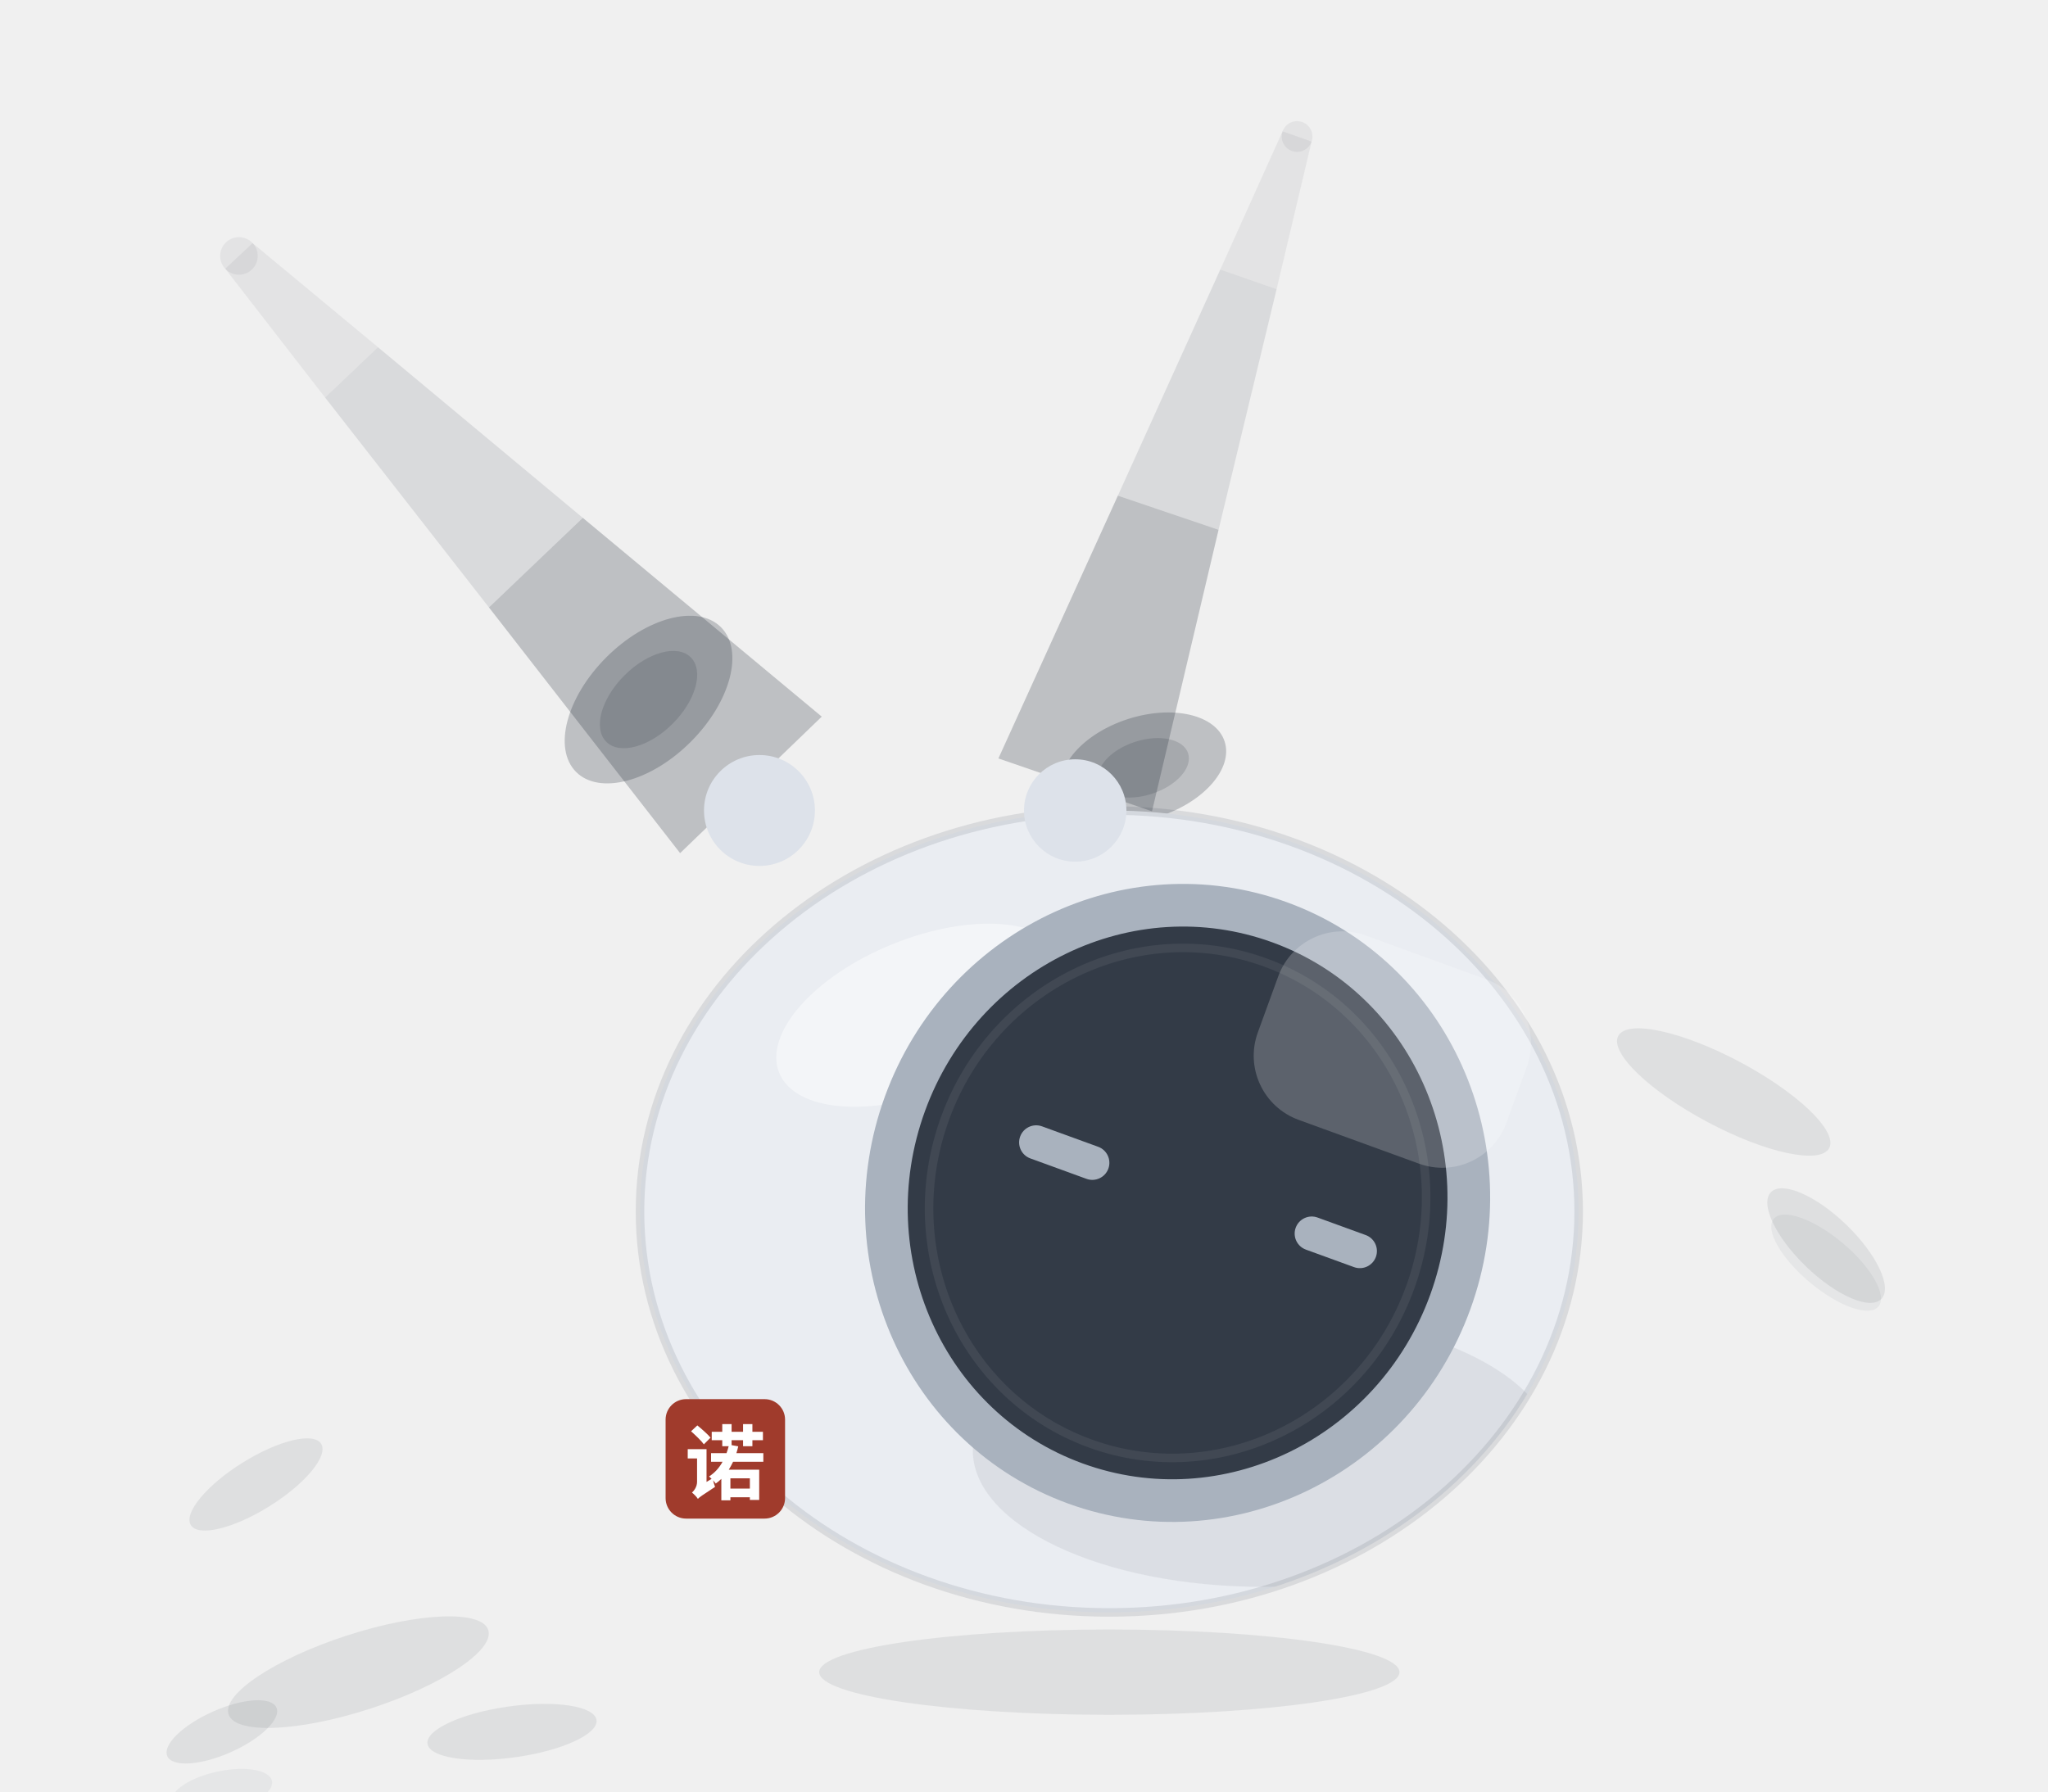
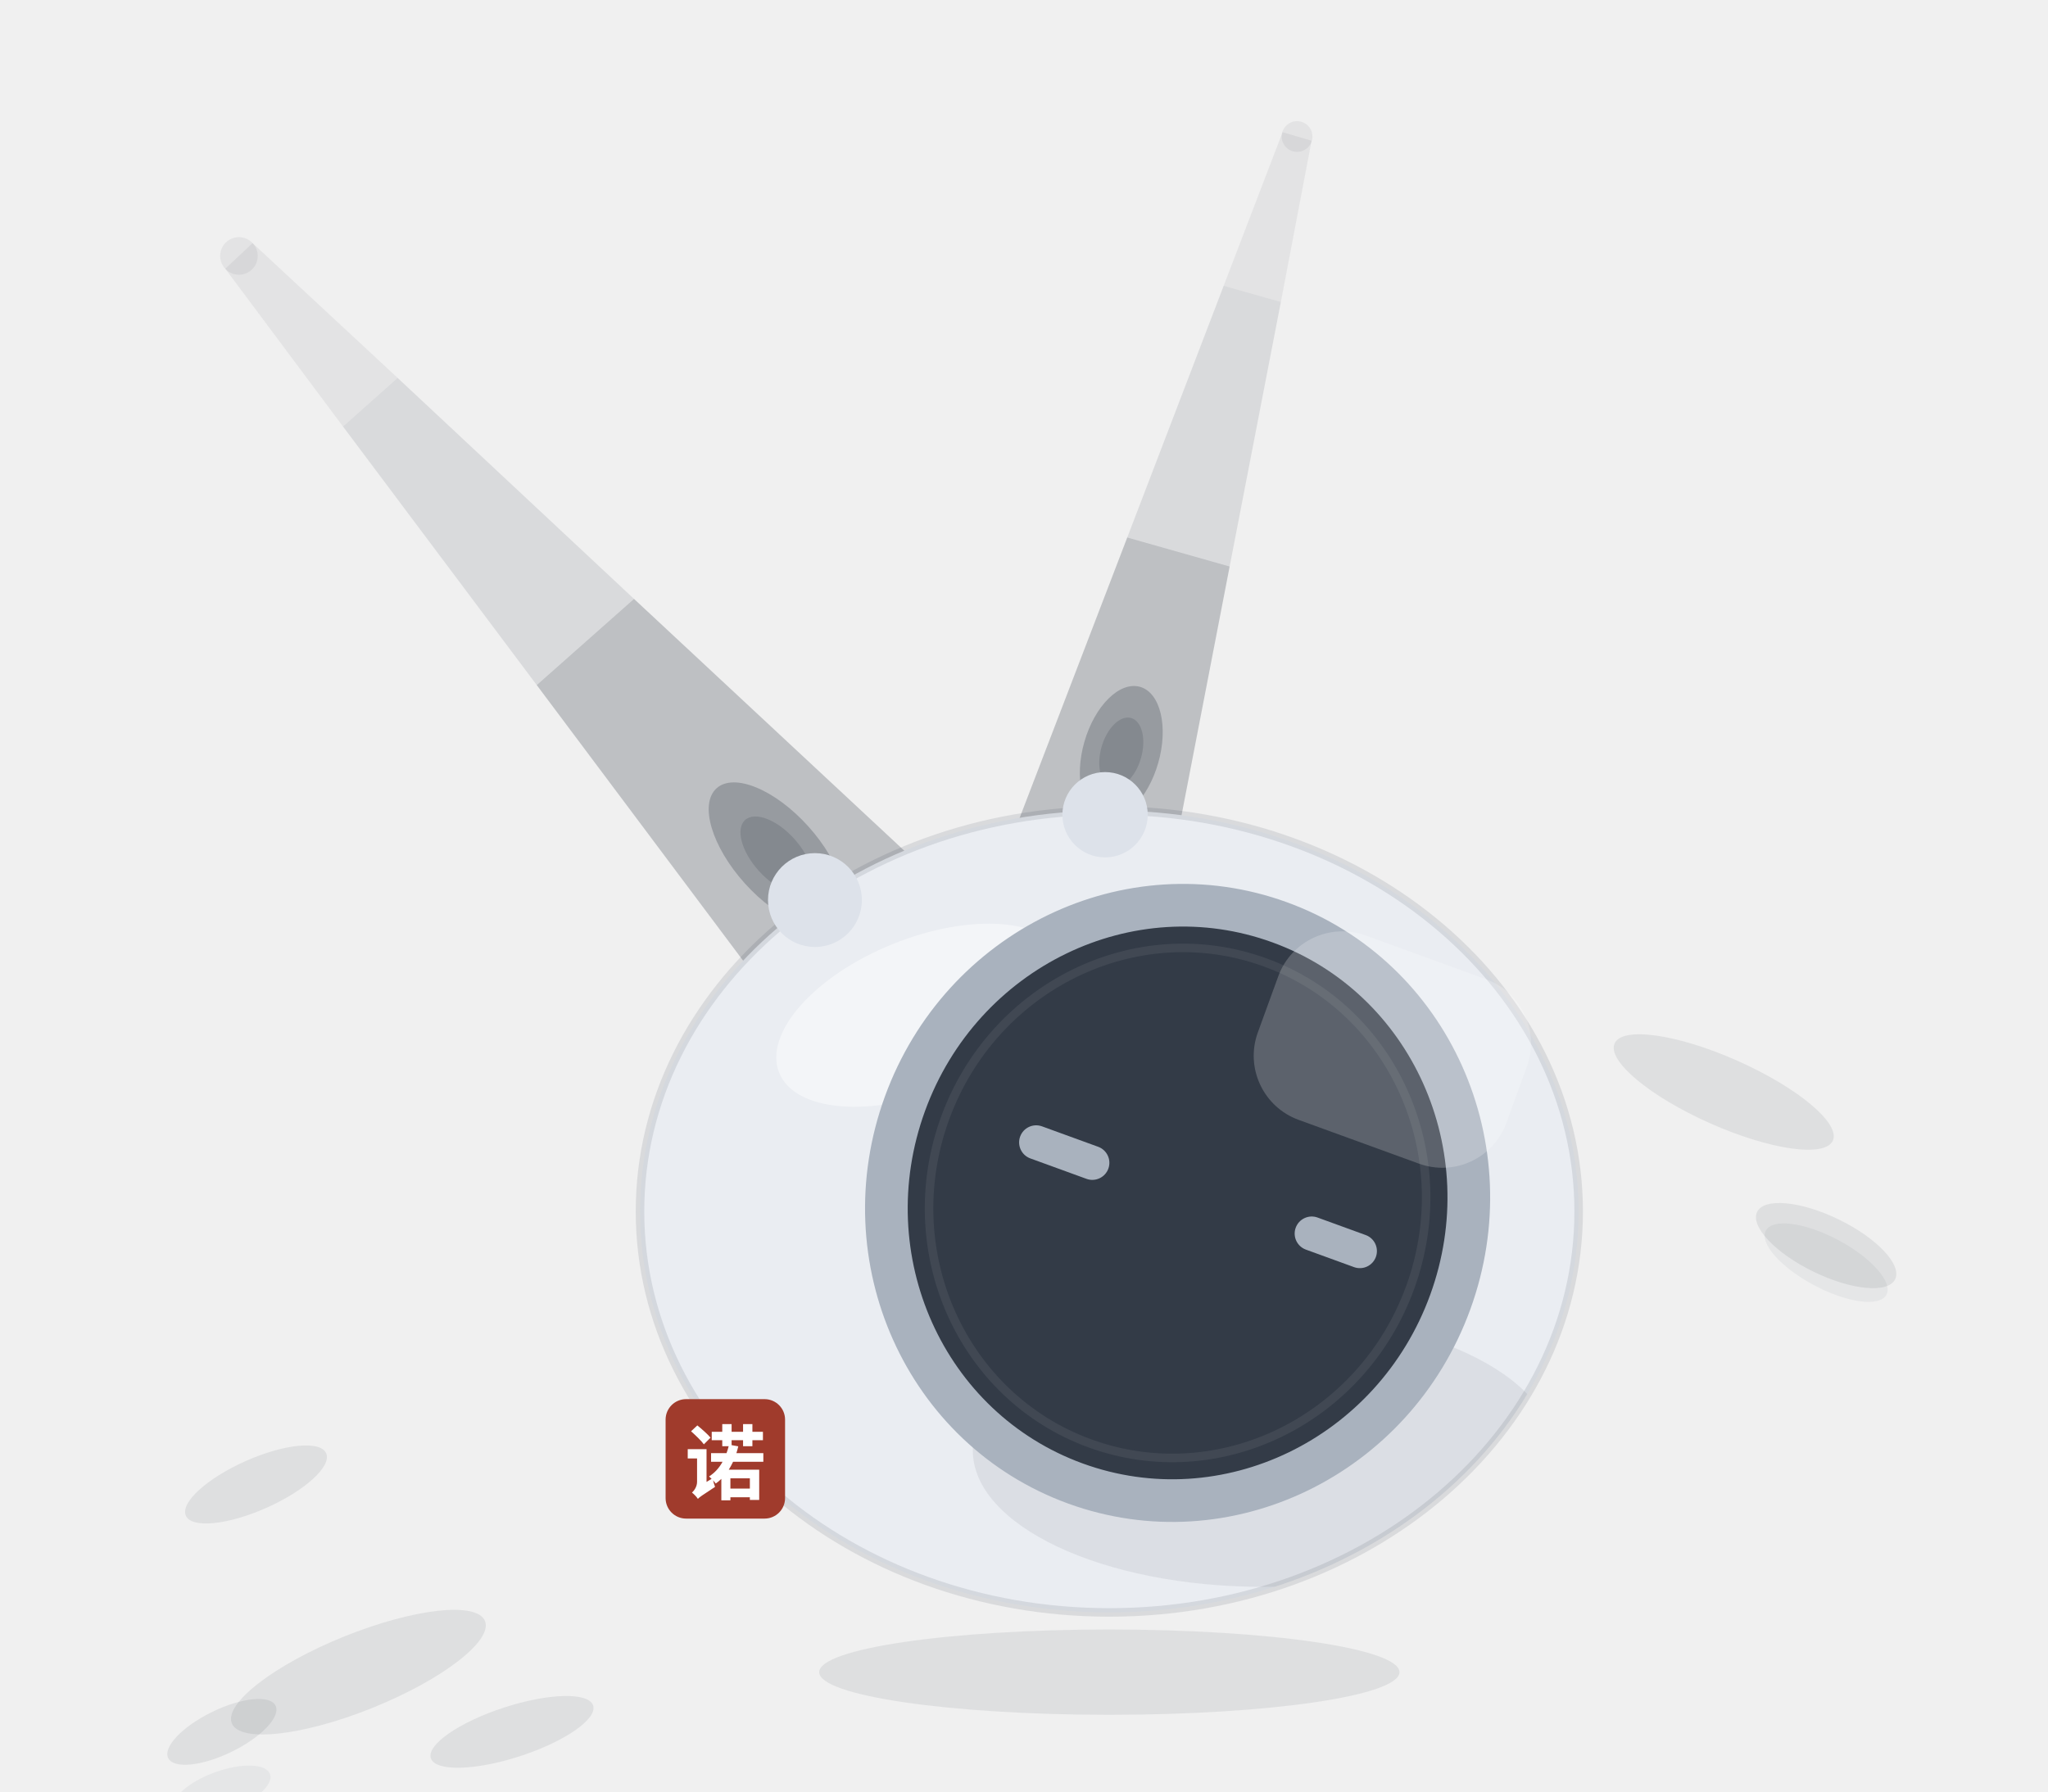
<svg xmlns="http://www.w3.org/2000/svg" width="240" height="210" viewBox="0 0 240 210" role="img" aria-label="诺瓦 v4：离线（本地兜底）">
  <defs>
    <clipPath id="ballClip">
      <ellipse cx="130" cy="142" rx="55" ry="47" />
    </clipPath>
  </defs>
  <g fill="rgba(18,26,40,.08)">
-     <ellipse cx="42" cy="196" rx="16" ry="4.5" transform="rotate(-18 42 196)" />
-     <ellipse cx="60" cy="203" rx="10" ry="3" transform="rotate(-8 60 203)" />
-     <ellipse cx="30" cy="174" rx="9" ry="3" transform="rotate(-32 30 174)" />
-     <ellipse cx="202" cy="128" rx="14" ry="4" transform="rotate(28 202 128)" />
-     <ellipse cx="26" cy="203" rx="7" ry="2.6" transform="rotate(-24 26 203)" />
-     <ellipse cx="214" cy="146" rx="9" ry="3.4" transform="rotate(44 214 146)" />
+     <ellipse cx="42" cy="196" rx="16" ry="4.5" transform="rotate(-22 42 196)" />
+     <ellipse cx="60" cy="203" rx="10" ry="3" transform="rotate(-18 60 203)" />
+     <ellipse cx="30" cy="174" rx="9" ry="3" transform="rotate(-24 30 174)" />
+     <ellipse cx="202" cy="128" rx="14" ry="4" transform="rotate(24 202 128)" />
+     <ellipse cx="26" cy="203" rx="7" ry="2.6" transform="rotate(-26 26 203)" />
+     <ellipse cx="214" cy="146" rx="9" ry="3.4" transform="rotate(26 214 146)" />
  </g>
  <g fill="rgba(18,26,40,.05)">
-     <ellipse cx="214" cy="148" rx="8" ry="3" transform="rotate(40 214 148)" />
-     <ellipse cx="26" cy="210" rx="6" ry="2.4" transform="rotate(-12 26 210)" />
+     <ellipse cx="214" cy="148" rx="8" ry="3" transform="rotate(28 214 148)" />
+     <ellipse cx="26" cy="210" rx="6" ry="2.4" transform="rotate(-20 26 210)" />
  </g>
-   <path d="M96.3 84.0L68.3 60.7L57.3 71.2L79.7 100.0Z" fill="rgba(18,26,40,.22)" />
-   <path d="M68.3 60.7L44.3 40.7L38.1 46.6L57.3 71.2Z" fill="rgba(18,26,40,.10)" />
-   <path d="M44.3 40.7L29.6 28.5L26.4 31.5L38.1 46.6Z" fill="rgba(18,26,40,.06)" />
+   <path d="M106.6 100.3L74.3 70.2L62.9 80.3L89.4 115.7Z" fill="rgba(18,26,40,.22)" />
+   <path d="M74.3 70.2L46.6 44.3L40.2 50.0L62.9 80.3Z" fill="rgba(18,26,40,.10)" />
+   <path d="M46.6 44.3L29.6 28.5L26.4 31.5L40.2 50.0Z" fill="rgba(18,26,40,.06)" />
  <circle cx="28" cy="30" r="2.2" fill="rgba(18,26,40,.06)" />
-   <path d="M135.0 95.1L142.8 62.1L131.0 58.1L117.0 88.9Z" fill="rgba(18,26,40,.22)" />
-   <path d="M142.8 62.1L149.6 33.9L143.0 31.6L131.0 58.1Z" fill="rgba(18,26,40,.10)" />
-   <path d="M149.6 33.9L153.7 16.6L150.3 15.4L143.0 31.6Z" fill="rgba(18,26,40,.06)" />
+   <path d="M137.1 102.6L144.1 66.4L132.1 63.0L118.9 97.4Z" fill="rgba(18,26,40,.22)" />
+   <path d="M144.1 66.4L150.1 35.4L143.4 33.5L132.1 63.0Z" fill="rgba(18,26,40,.10)" />
+   <path d="M150.1 35.4L153.7 16.5L150.3 15.5L143.4 33.5Z" fill="rgba(18,26,40,.06)" />
  <circle cx="152" cy="16" r="1.8" fill="rgba(18,26,40,.06)" />
-   <ellipse cx="76" cy="82" rx="12" ry="7" transform="rotate(-45 76 82)" fill="rgba(18,26,40,.22)" />
-   <ellipse cx="76" cy="82" rx="7" ry="4" transform="rotate(-45 76 82)" fill="rgba(18,26,40,.14)" />
-   <ellipse cx="134" cy="90" rx="10" ry="6" transform="rotate(-18 134 90)" fill="rgba(18,26,40,.22)" />
-   <ellipse cx="134" cy="90" rx="5.5" ry="3.2" transform="rotate(-18 134 90)" fill="rgba(18,26,40,.14)" />
+   <ellipse cx="91" cy="100.2" rx="10.5" ry="5" transform="rotate(48 91 100.2)" fill="rgba(18,26,40,.22)" />
+   <ellipse cx="91" cy="100.2" rx="5.5" ry="2.8" transform="rotate(48 91 100.2)" fill="rgba(18,26,40,.14)" />
+   <ellipse cx="131.4" cy="88.2" rx="8" ry="4.5" transform="rotate(-74 131.4 88.2)" fill="rgba(18,26,40,.22)" />
+   <ellipse cx="131.4" cy="88.2" rx="4.2" ry="2.4" transform="rotate(-74 131.4 88.2)" fill="rgba(18,26,40,.14)" />
  <ellipse cx="130" cy="142" rx="55" ry="47" fill="#EAEDF2" stroke="rgba(18,26,40,.10)" stroke-width="1" />
  <ellipse cx="148" cy="170" rx="34" ry="16" fill="rgba(18,26,40,.07)" clip-path="url(#ballClip)" />
  <ellipse cx="108" cy="119" rx="18" ry="9" fill="rgba(255,255,255,.45)" transform="rotate(-22 108 119)" />
-   <circle cx="89" cy="95" r="6.5" fill="#DDE2EA" />
-   <circle cx="126" cy="95" r="6" fill="#DDE2EA" />
+   <circle cx="95.5" cy="105.5" r="5.5" fill="#DDE2EA" />
+   <circle cx="129.5" cy="95.5" r="5" fill="#DDE2EA" />
  <g transform="rotate(20 138 141)">
    <ellipse cx="138" cy="141" rx="34" ry="35" fill="#333B47" />
    <ellipse cx="138" cy="141" rx="34" ry="35" fill="none" stroke="#A9B2BE" stroke-width="5" />
    <ellipse cx="138" cy="141" rx="29" ry="30" fill="none" stroke="rgba(255,255,255,.07)" stroke-width="1" />
    <rect x="140" y="104" width="31" height="23" rx="8" fill="rgba(255,255,255,.2)" />
    <rect x="118" y="138" width="11" height="4" rx="2" fill="#A9B2BE" />
    <rect x="152" y="137" width="10" height="4" rx="2" fill="#A9B2BE" />
  </g>
  <rect x="78" y="164" width="14" height="14" rx="2.4" fill="#A03B2C" />
  <text x="85" y="175" text-anchor="middle" font-family="'Songti SC','Noto Serif SC','SimSun',serif" font-size="9.5" font-weight="700" fill="#FFFFFF">诺</text>
  <ellipse cx="130" cy="196" rx="34" ry="5" fill="rgba(18,26,40,.08)" />
</svg>
